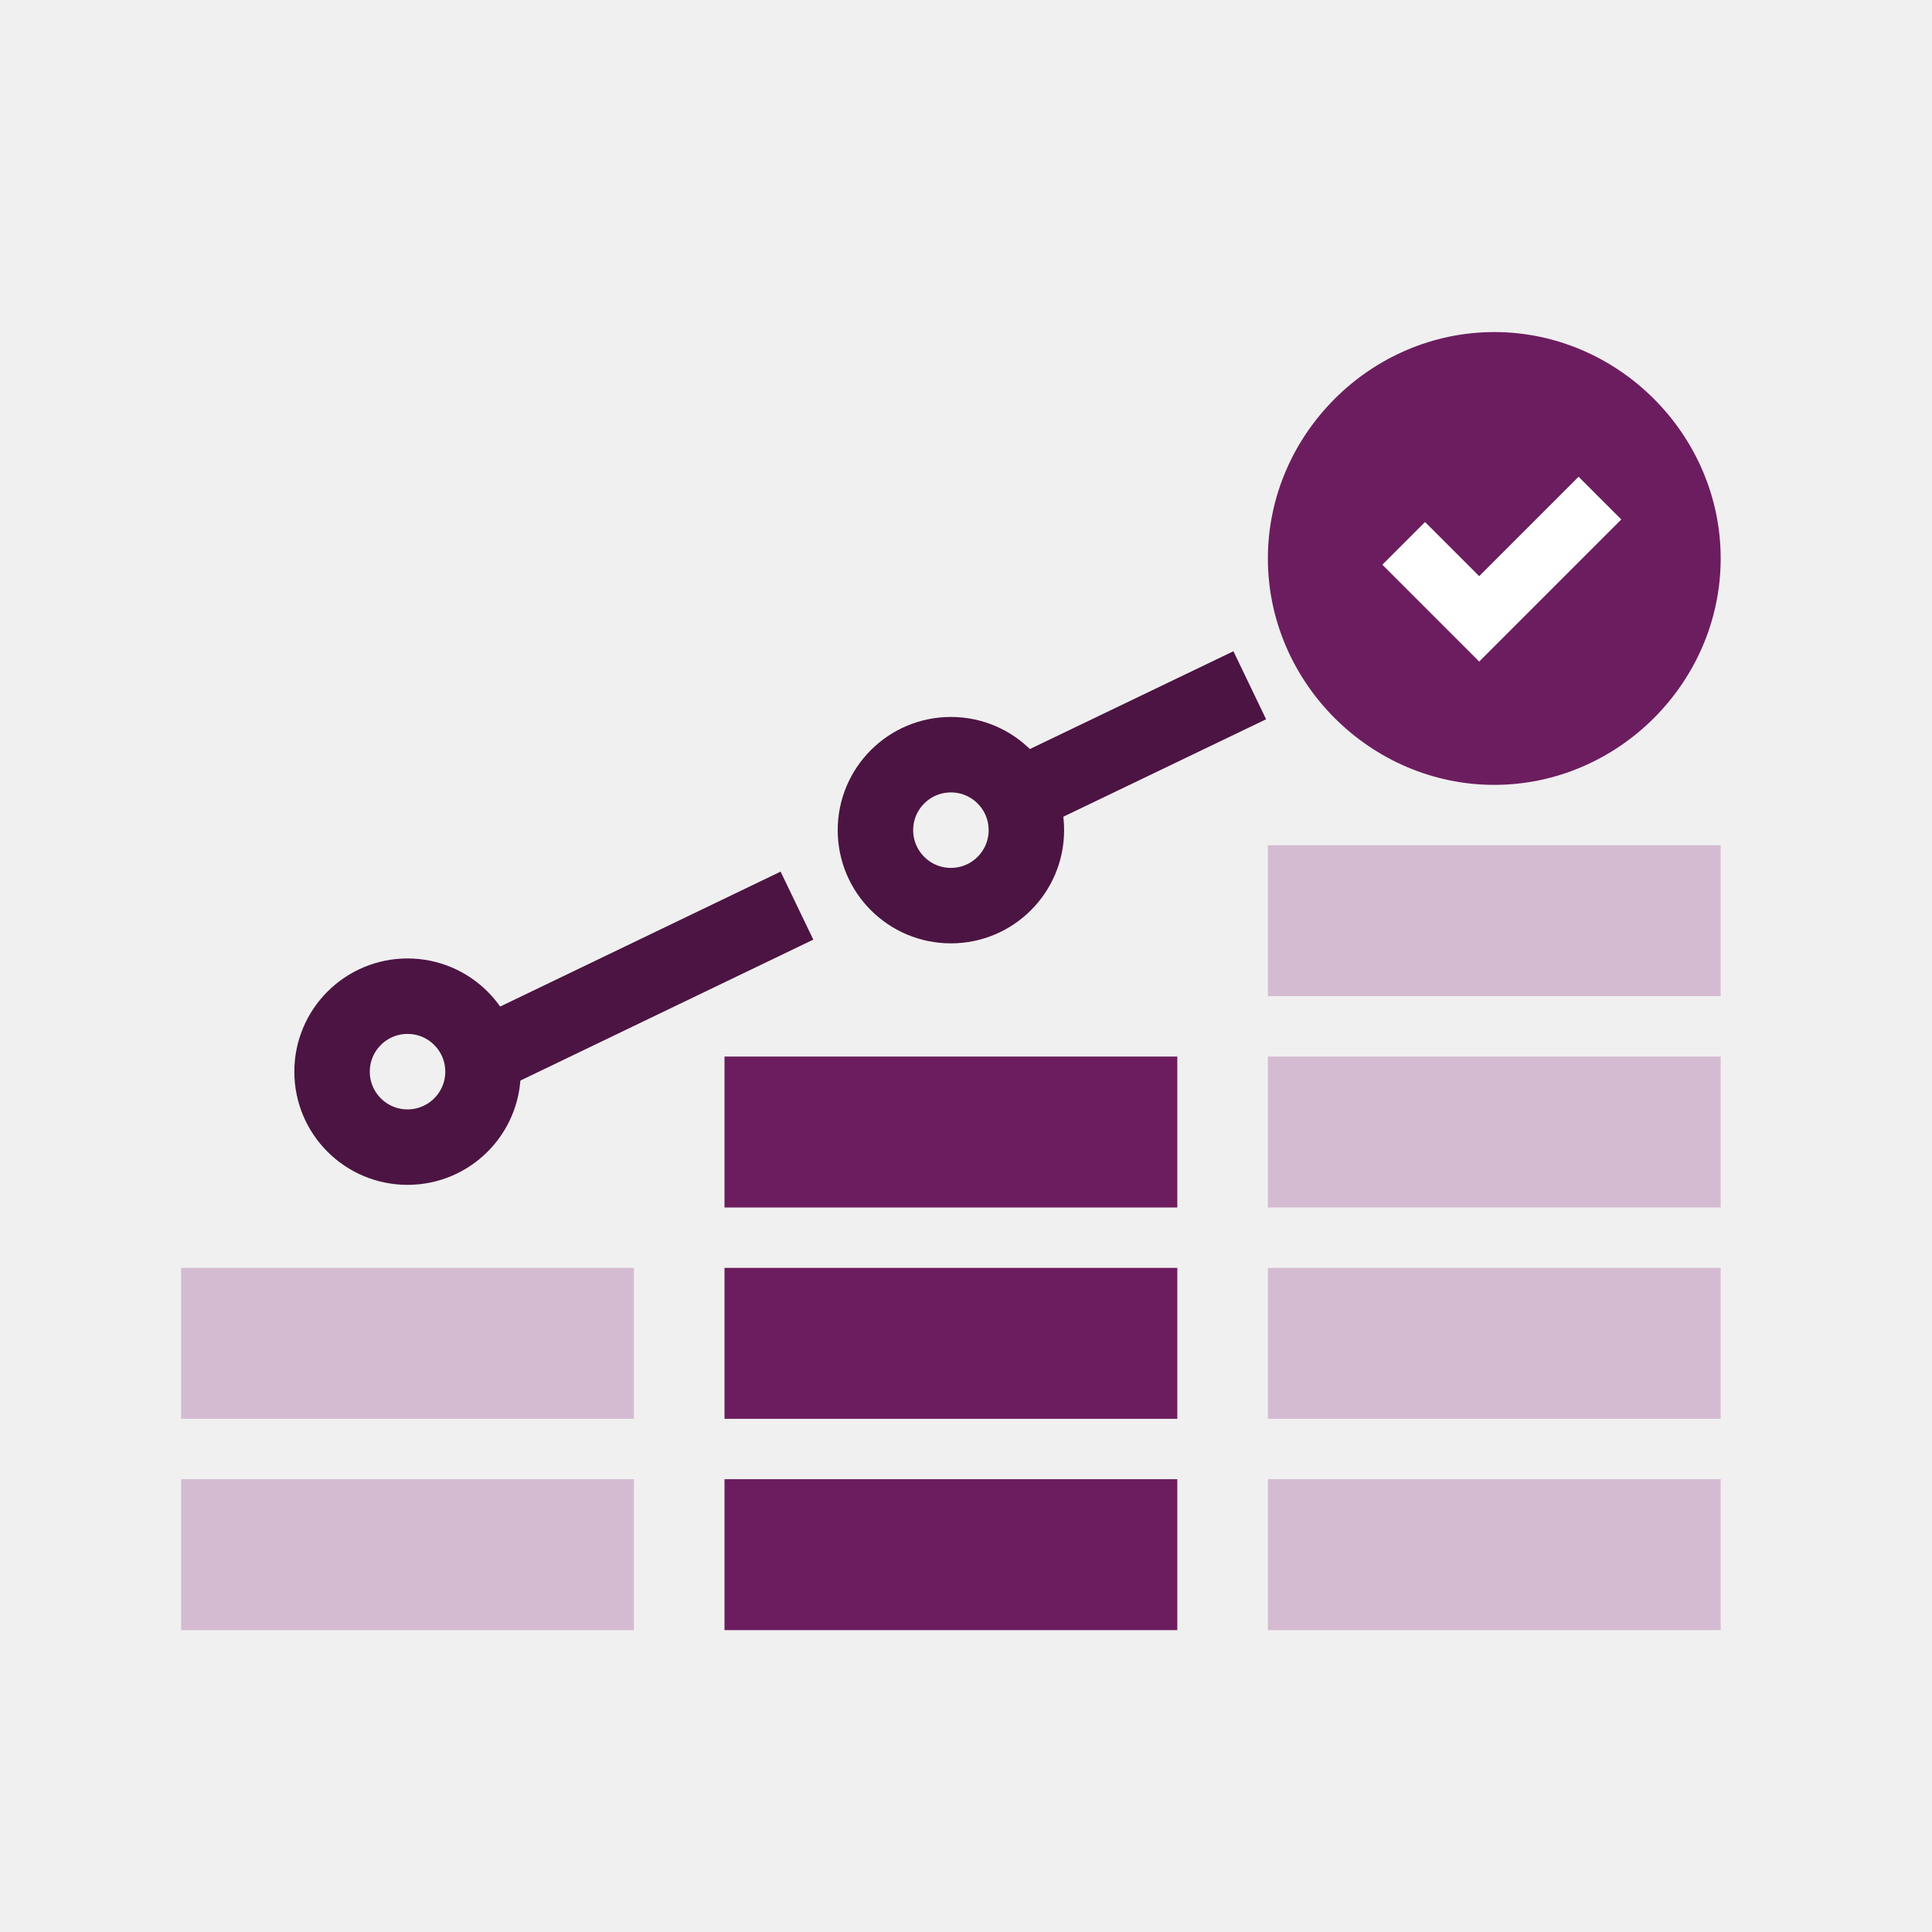
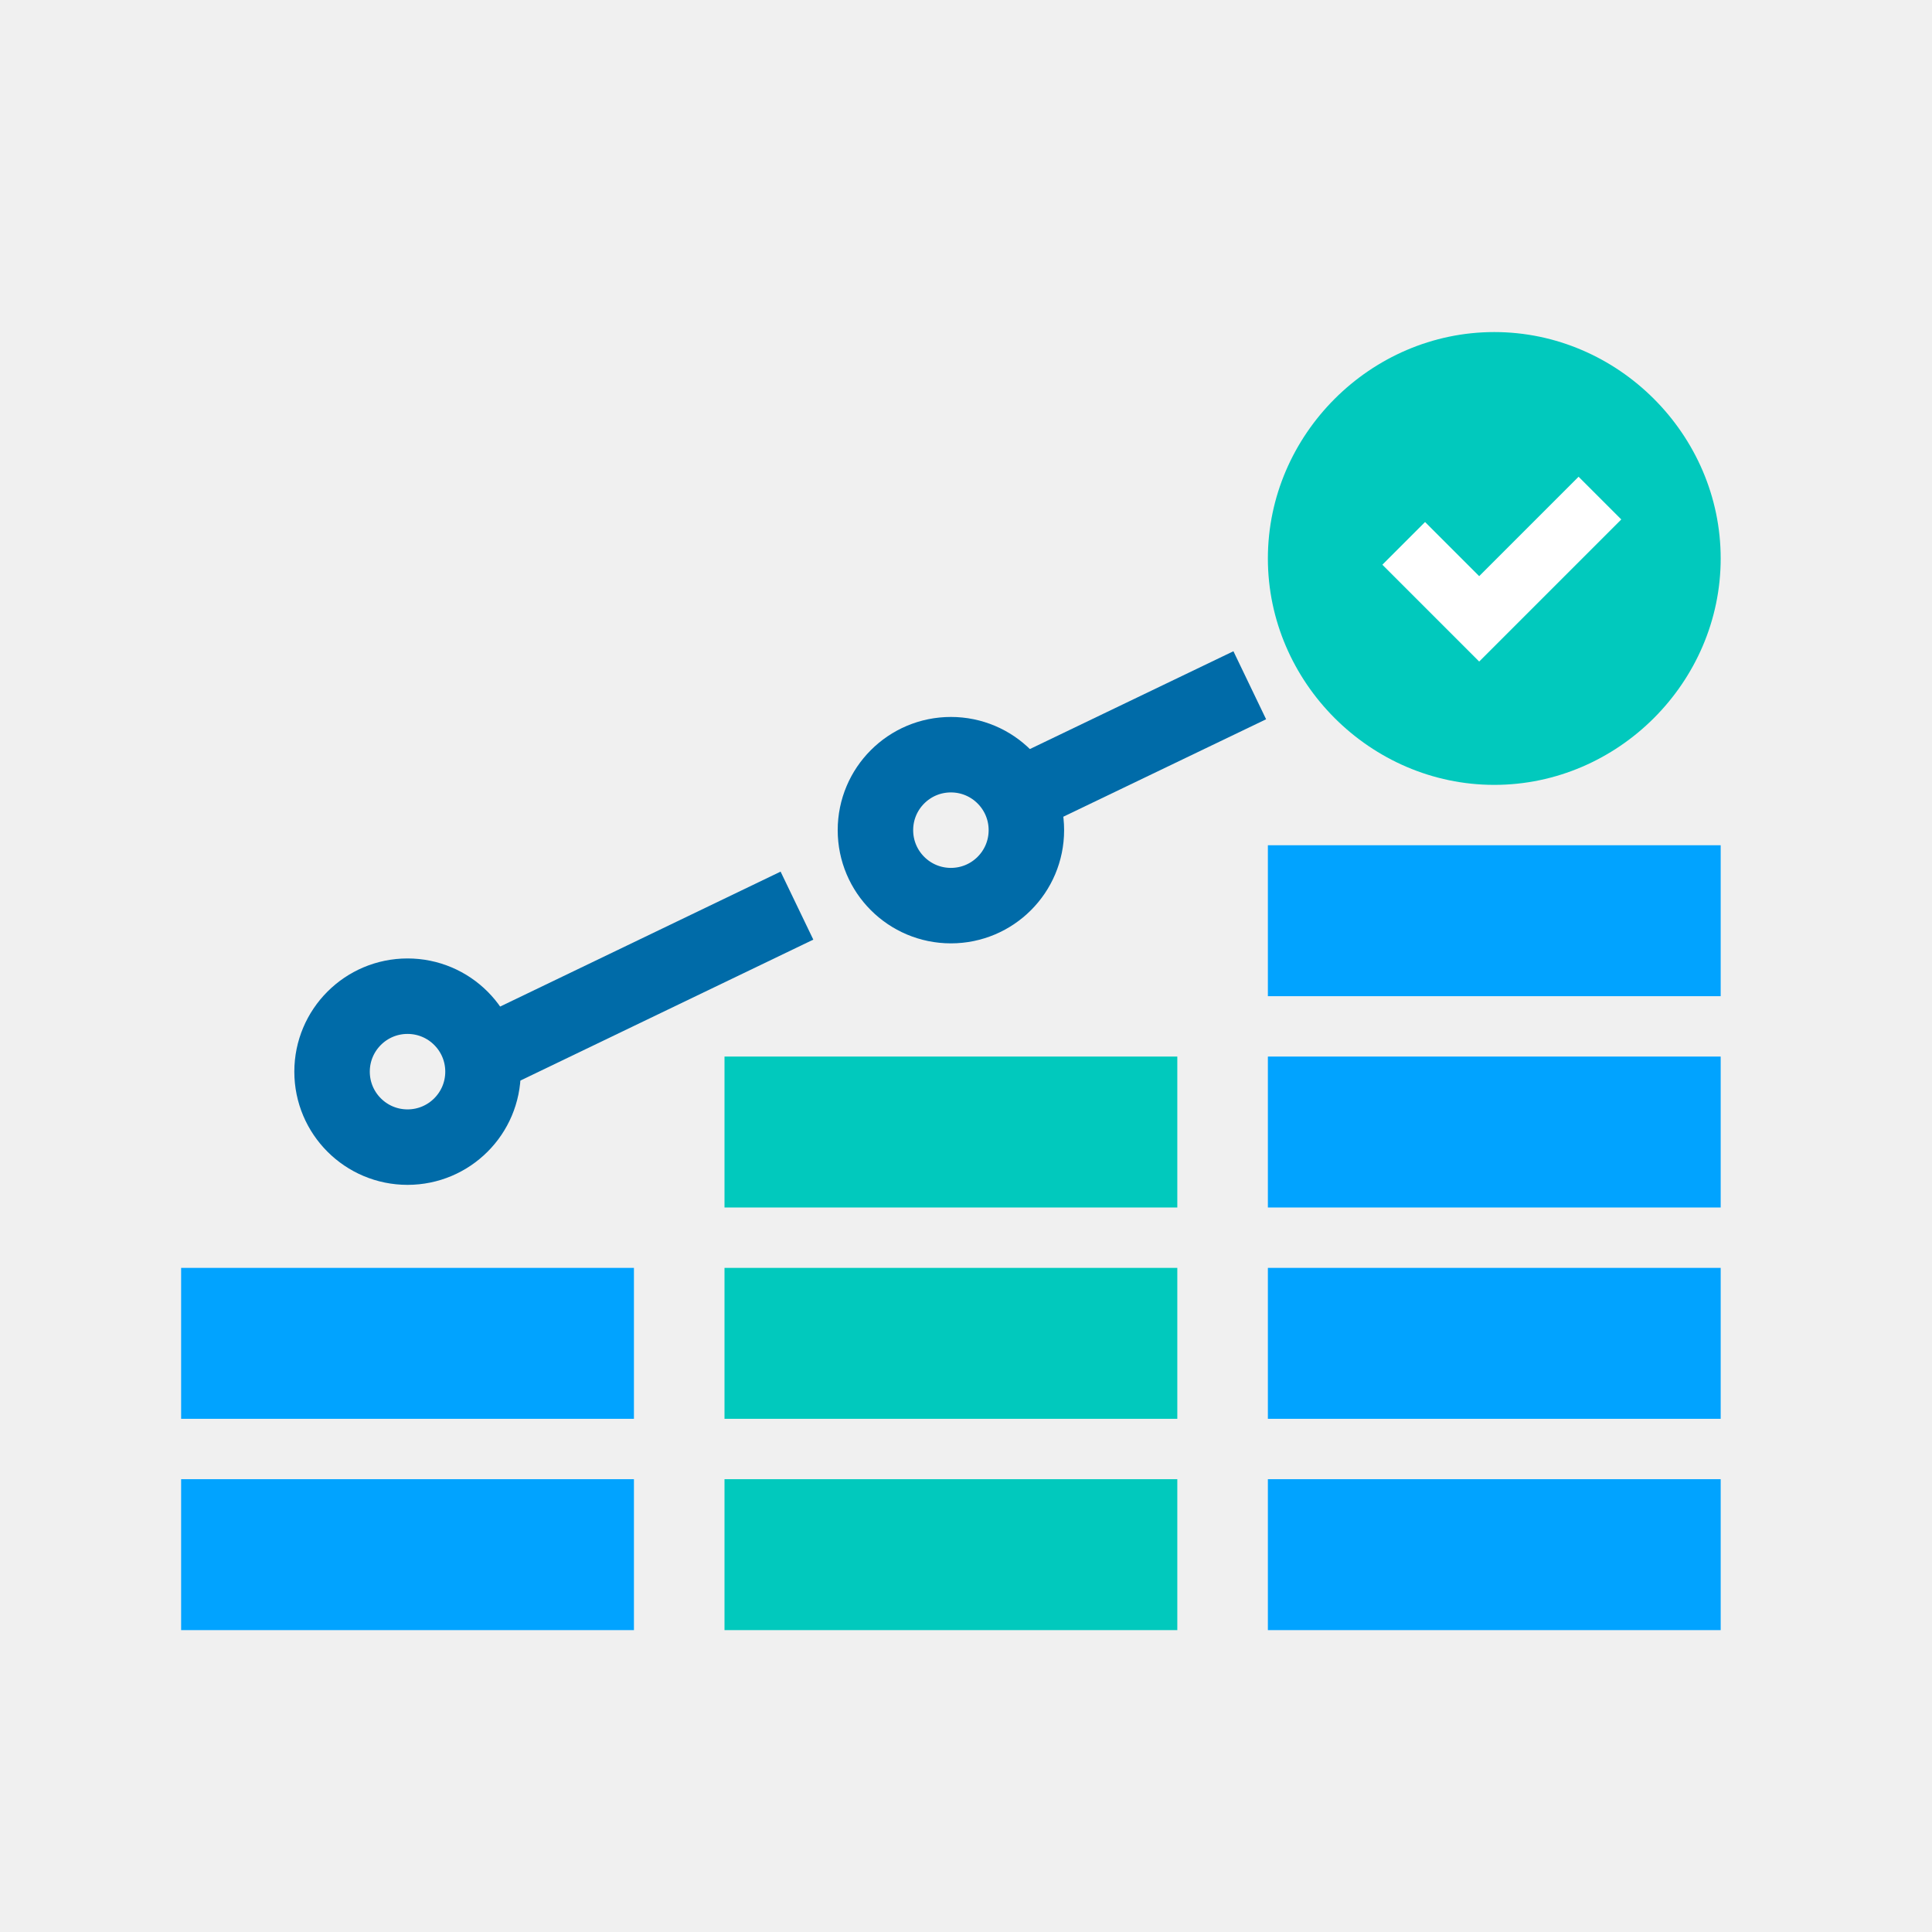
<svg xmlns="http://www.w3.org/2000/svg" width="64" height="64" viewBox="0 0 64 64" fill="none">
-   <path d="M42 54H57V49H42V54Z" fill="#d5bbd1" />
-   <path d="M42 47H57V42H42V47Z" fill="#d5bbd1" />
-   <path d="M24 54H39V49H24V54Z" fill="#6c1d5f" />
-   <path d="M24 47H39V42H24V47Z" fill="#6c1d5f" />
-   <path d="M24 40H39V35H24V40Z" fill="#6c1d5f" />
-   <path d="M6 54H21V49H6V54Z" fill="#d5bbd1" />
-   <path d="M6 47H21V42H6V47Z" fill="#d5bbd1" />
-   <path d="M42 40H57V35H42V40Z" fill="#d5bbd1" />
-   <path d="M42 33H57V28H42V33Z" fill="#d5bbd1" />
-   <path d="M49.5 26C53.6 26 57 22.6 57 18.5C57 14.4 53.6 11 49.5 11C45.4 11 42 14.4 42 18.5C42 22.6 45.4 26 49.5 26Z" fill="#6c1d5f" />
-   <path d="M13.5 38C14.881 38 16 36.881 16 35.5C16 34.119 14.881 33 13.5 33C12.119 33 11 34.119 11 35.5C11 36.881 12.119 38 13.5 38Z" stroke="#4c1442" stroke-width="2.5" stroke-miterlimit="10" />
-   <path d="M31.5 30C32.881 30 34 28.881 34 27.5C34 26.119 32.881 25 31.5 25C30.119 25 29 26.119 29 27.5C29 28.881 30.119 30 31.5 30Z" stroke="#4c1442" stroke-width="2.5" stroke-miterlimit="10" />
-   <path d="M33.7 26.4L41.4 22.7" stroke="#4c1442" stroke-width="2.5" stroke-miterlimit="10" />
-   <path d="M15.8 35.1L26.4 30" stroke="#4c1442" stroke-width="2.5" stroke-miterlimit="10" />
+   <path d="M42 54H57V49H42V54Z" fill="#01a3ff" />
+   <path d="M42 47H57V42H42V47Z" fill="#01a3ff" />
+   <path d="M24 54H39V49H24V54Z" fill="#01c9bd" />
+   <path d="M24 47H39V42H24V47Z" fill="#01c9bd" />
+   <path d="M24 40H39V35H24V40Z" fill="#01c9bd" />
+   <path d="M6 54H21V49H6V54Z" fill="#01a3ff" />
+   <path d="M6 47H21V42H6V47Z" fill="#01a3ff" />
+   <path d="M42 40H57V35H42V40Z" fill="#01a3ff" />
+   <path d="M42 33H57V28H42V33Z" fill="#01a3ff" />
+   <path d="M49.5 26C53.6 26 57 22.6 57 18.5C57 14.4 53.6 11 49.5 11C45.4 11 42 14.4 42 18.5C42 22.6 45.4 26 49.5 26Z" fill="#01c9bd" />
+   <path d="M13.5 38C14.881 38 16 36.881 16 35.5C16 34.119 14.881 33 13.5 33C12.119 33 11 34.119 11 35.5C11 36.881 12.119 38 13.5 38Z" stroke="#006ba8" stroke-width="2.5" stroke-miterlimit="10" />
+   <path d="M31.5 30C32.881 30 34 28.881 34 27.5C34 26.119 32.881 25 31.5 25C30.119 25 29 26.119 29 27.5C29 28.881 30.119 30 31.5 30Z" stroke="#006ba8" stroke-width="2.5" stroke-miterlimit="10" />
+   <path d="M33.7 26.4L41.4 22.7" stroke="#006ba8" stroke-width="2.5" stroke-miterlimit="10" />
+   <path d="M15.8 35.1L26.4 30" stroke="#006ba8" stroke-width="2.5" stroke-miterlimit="10" />
  <path d="M46.5 18L49 20.5L53 16.5" stroke="white" stroke-width="2" />
</svg>
